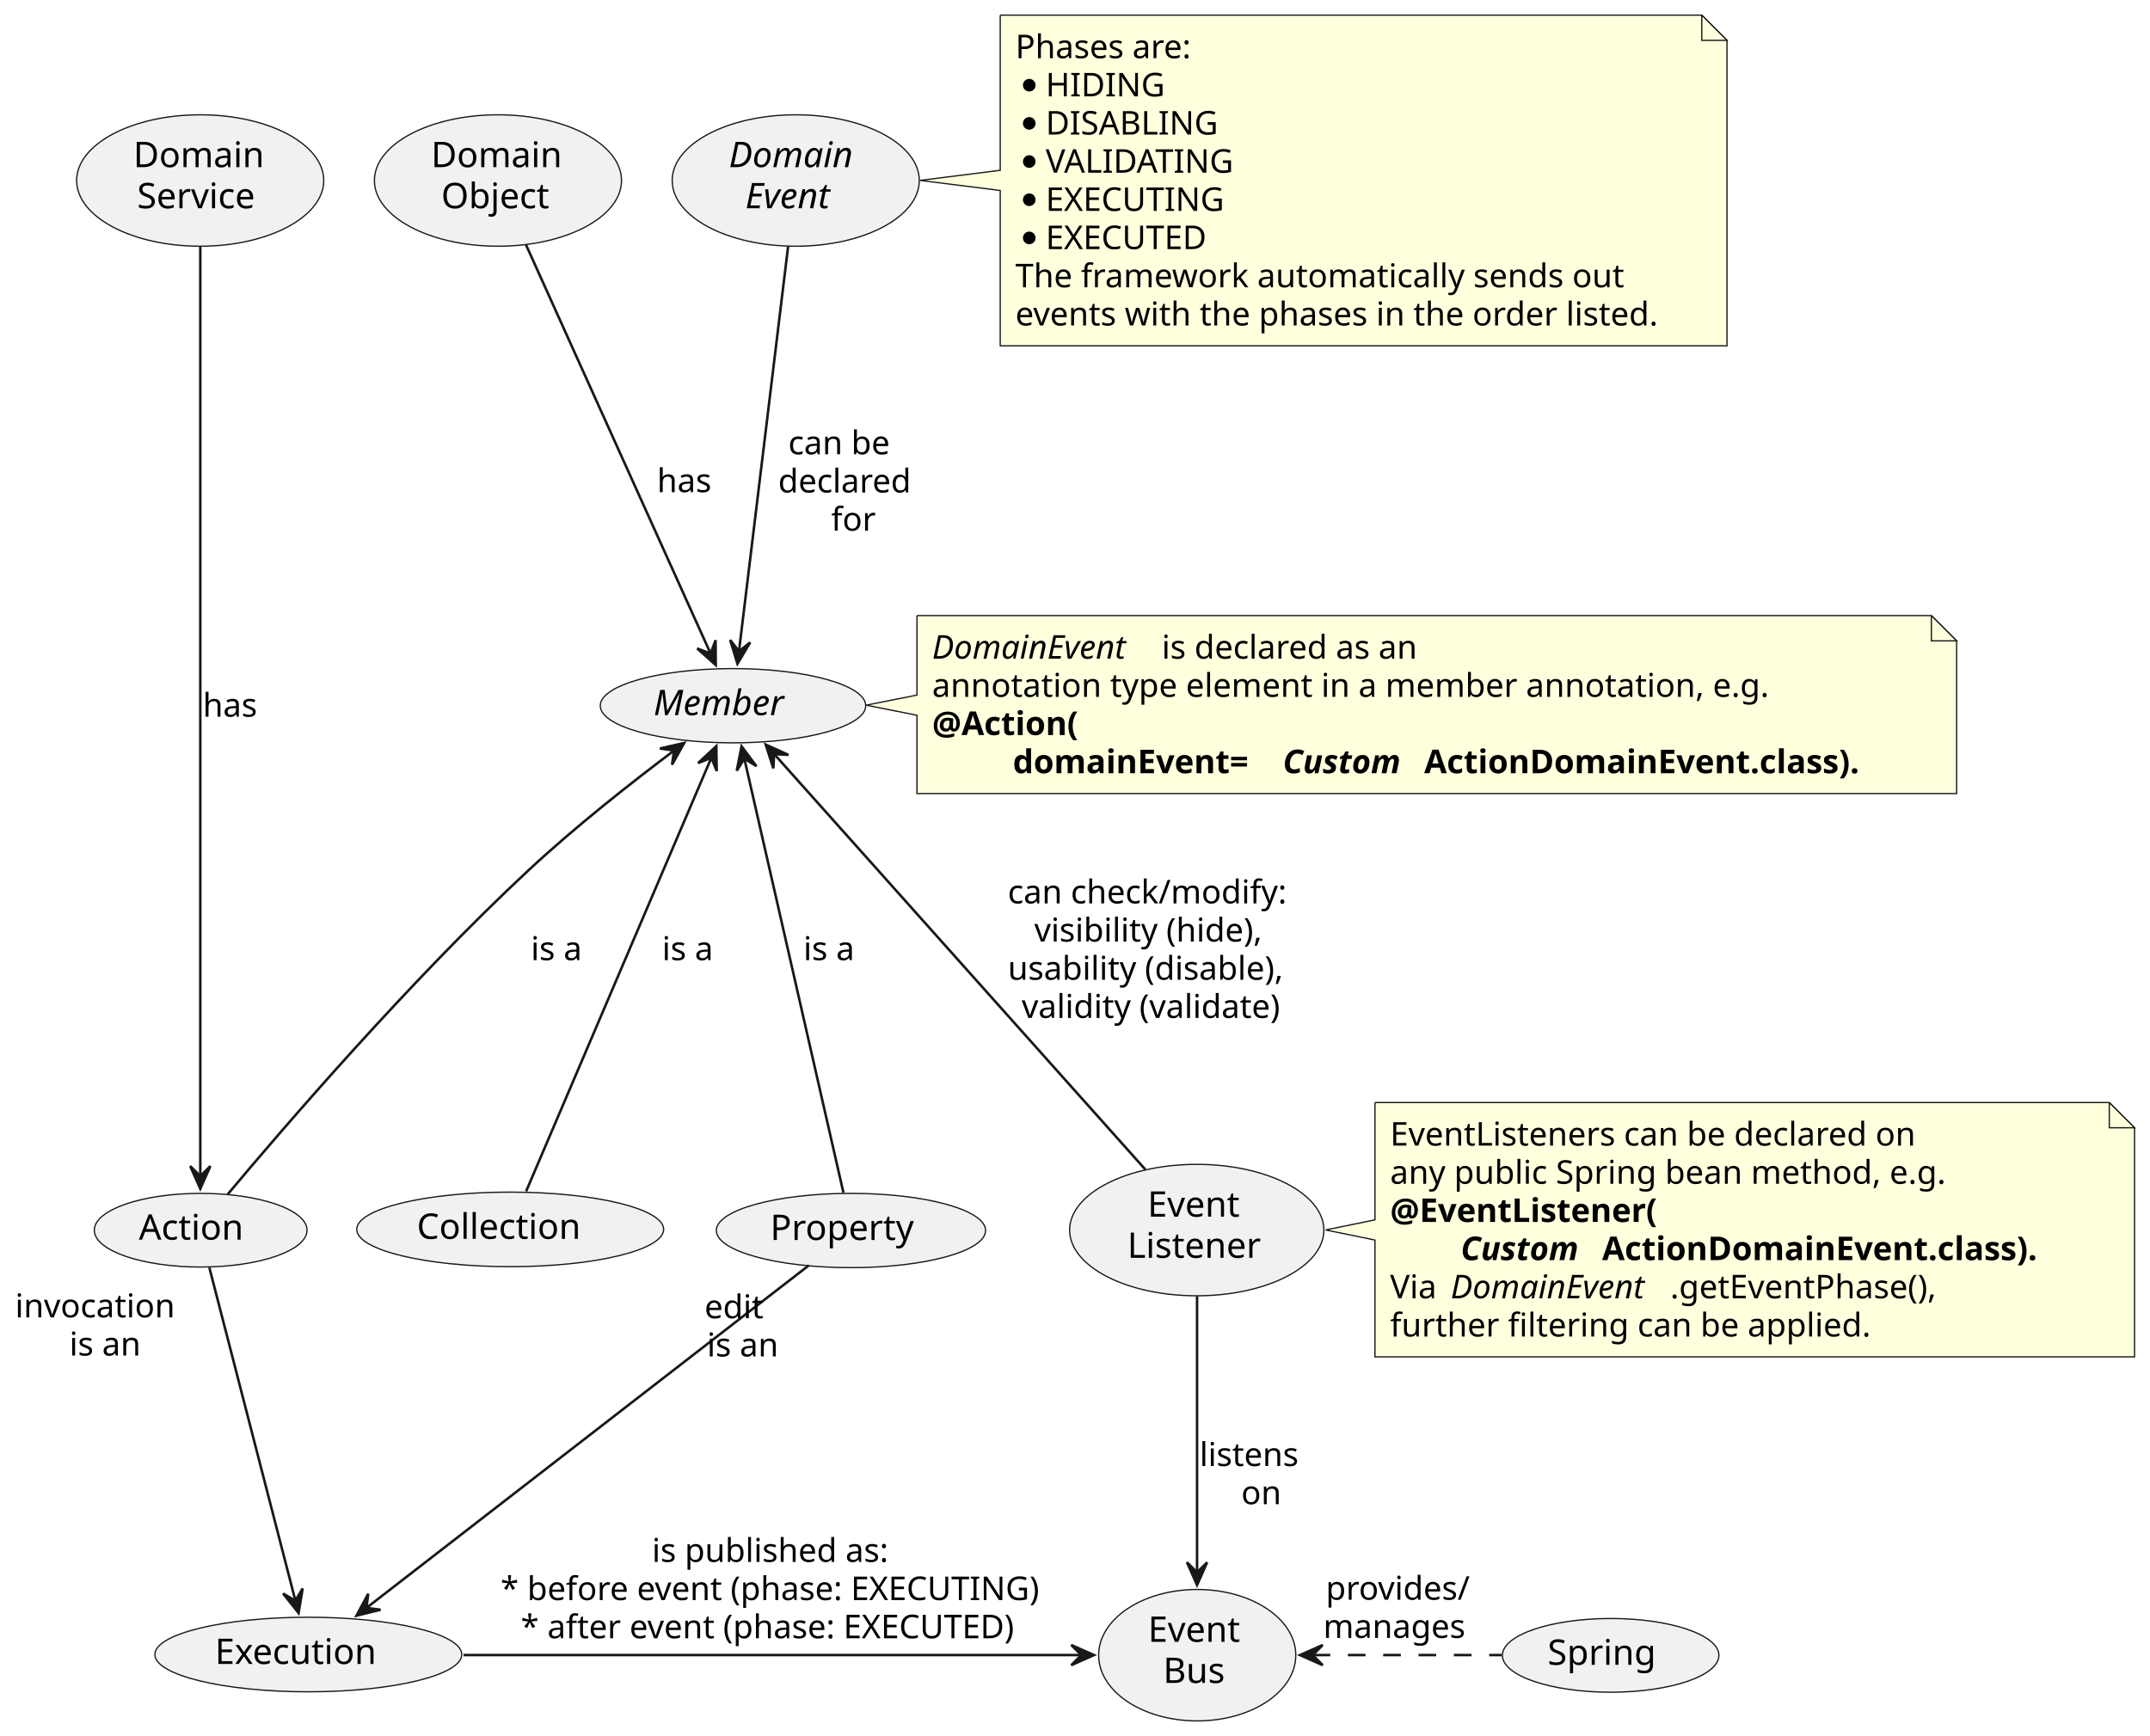
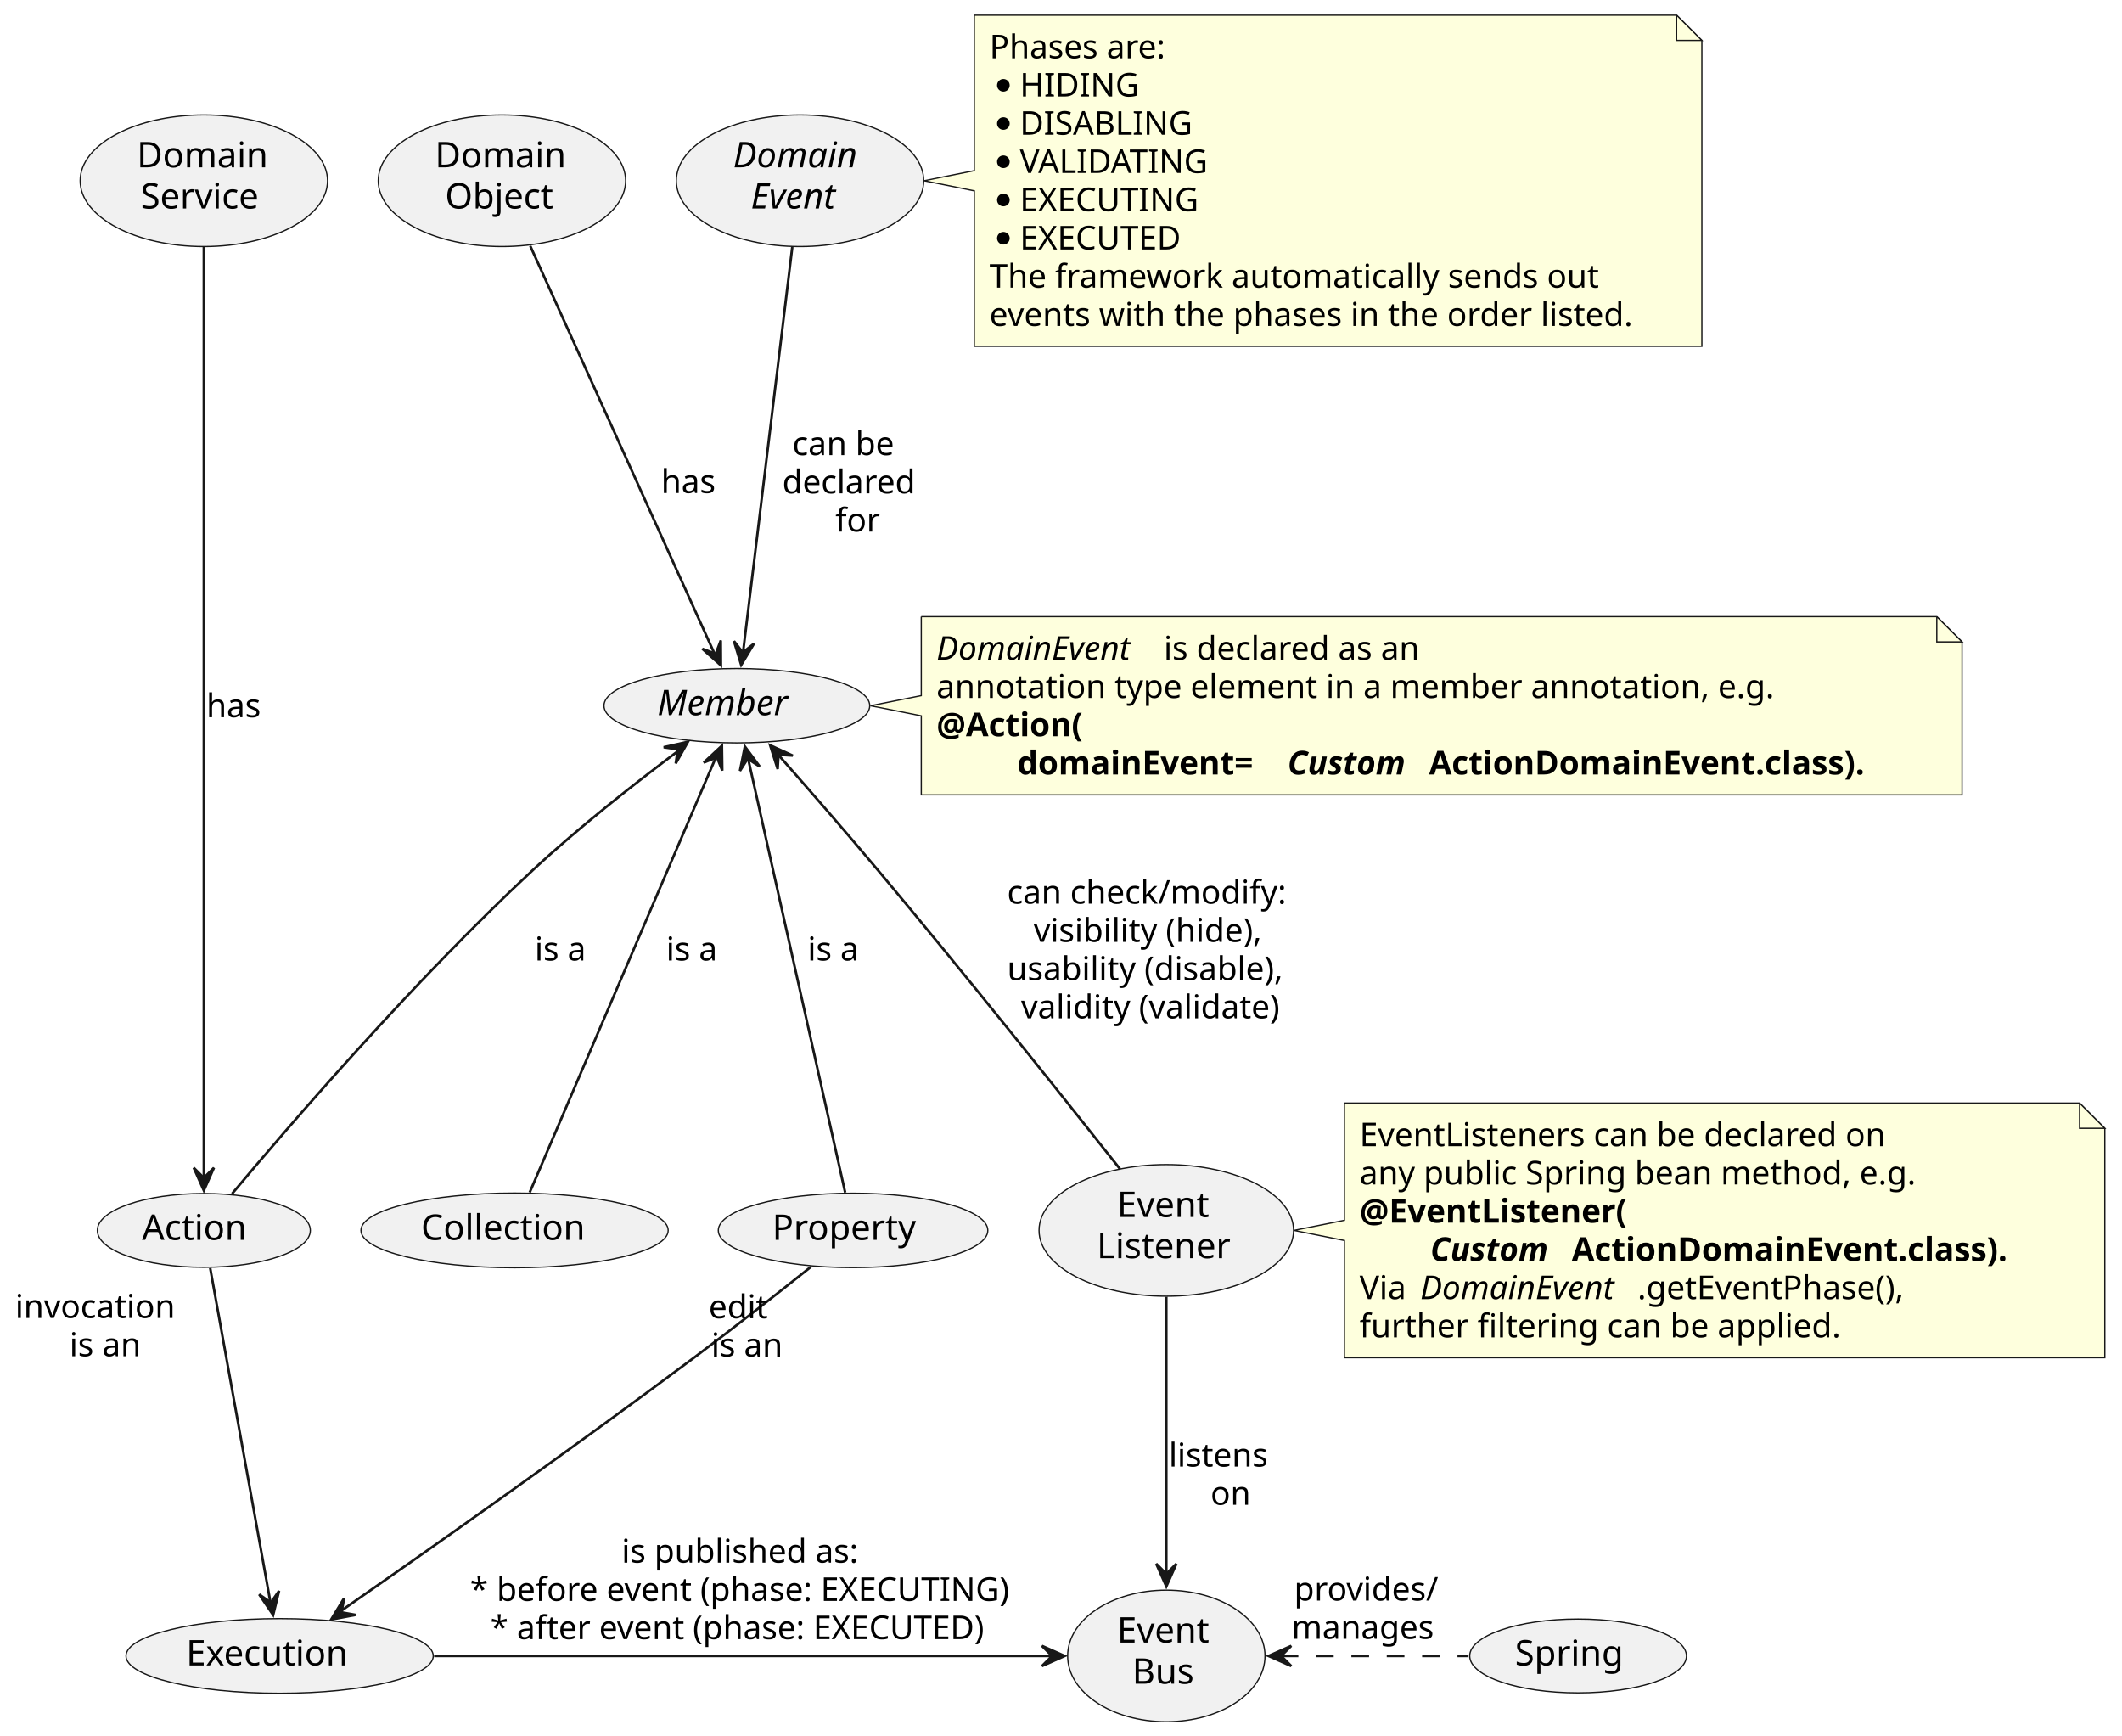
- <svg xmlns="http://www.w3.org/2000/svg" contentStyleType="text/css" height="688px" preserveAspectRatio="none" style="width:852px;height:688px;background:#FFFFFF;" version="1.1" viewBox="0 0 852 688" width="852px" zoomAndPan="magnify">
+ <svg xmlns="http://www.w3.org/2000/svg" contentStyleType="text/css" height="687px" preserveAspectRatio="none" style="width:840px;height:687px;background:#FFFFFF;" version="1.1" viewBox="0 0 840 687" width="840px" zoomAndPan="magnify">
  <defs />
  <g>
    <g id="elem_DS">
-       <ellipse cx="79.332" cy="71.547" fill="#F1F1F1" rx="48.962" ry="26.047" style="stroke:#181818;stroke-width:0.5;" />
-       <text fill="#000000" font-family="sans-serif" font-size="14" lengthAdjust="spacing" textLength="53" x="52.832" y="66.246">Domain</text>
-       <text fill="#000000" font-family="sans-serif" font-size="14" lengthAdjust="spacing" textLength="50" x="54.332" y="82.542">Service</text>
+       <ellipse cx="80.69" cy="71.537" fill="#F1F1F1" rx="48.962" ry="26.047" style="stroke:#181818;stroke-width:0.5;" />
+       <text fill="#000000" font-family="sans-serif" font-size="14" lengthAdjust="spacing" textLength="53" x="54.19" y="66.236">Domain</text>
+       <text fill="#000000" font-family="sans-serif" font-size="14" lengthAdjust="spacing" textLength="50" x="55.69" y="82.532">Service</text>
    </g>
    <g id="elem_DO">
-       <ellipse cx="197.332" cy="71.547" fill="#F1F1F1" rx="48.962" ry="26.047" style="stroke:#181818;stroke-width:0.5;" />
-       <text fill="#000000" font-family="sans-serif" font-size="14" lengthAdjust="spacing" textLength="53" x="170.832" y="66.246">Domain</text>
-       <text fill="#000000" font-family="sans-serif" font-size="14" lengthAdjust="spacing" textLength="45" x="174.832" y="82.542">Object</text>
+       <ellipse cx="198.69" cy="71.537" fill="#F1F1F1" rx="48.962" ry="26.047" style="stroke:#181818;stroke-width:0.5;" />
+       <text fill="#000000" font-family="sans-serif" font-size="14" lengthAdjust="spacing" textLength="53" x="172.19" y="66.236">Domain</text>
+       <text fill="#000000" font-family="sans-serif" font-size="14" lengthAdjust="spacing" textLength="45" x="176.19" y="82.532">Object</text>
    </g>
    <g id="elem_DE">
-       <ellipse cx="315.332" cy="71.547" fill="#F1F1F1" rx="48.962" ry="26.047" style="stroke:#181818;stroke-width:0.5;" />
-       <text fill="#000000" font-family="sans-serif" font-size="14" font-style="italic" lengthAdjust="spacing" textLength="53" x="288.832" y="66.246">Domain</text>
-       <text fill="#000000" font-family="sans-serif" font-size="14" font-style="italic" lengthAdjust="spacing" textLength="40" x="295.332" y="82.542">Event</text>
+       <ellipse cx="316.69" cy="71.537" fill="#F1F1F1" rx="48.962" ry="26.047" style="stroke:#181818;stroke-width:0.5;" />
+       <text fill="#000000" font-family="sans-serif" font-size="14" font-style="italic" lengthAdjust="spacing" textLength="53" x="290.19" y="66.236">Domain</text>
+       <text fill="#000000" font-family="sans-serif" font-size="14" font-style="italic" lengthAdjust="spacing" textLength="39" x="297.19" y="82.532">Event</text>
+     </g>
+     <g id="elem_MB">
+       <ellipse cx="291.689" cy="279.325" fill="#F1F1F1" rx="52.601" ry="14.715" style="stroke:#181818;stroke-width:0.5;" />
+       <text fill="#000000" font-family="sans-serif" font-size="14" font-style="italic" lengthAdjust="spacing" textLength="57" x="260.189" y="283.073">Member</text>
    </g>
    <g id="elem_P">
-       <ellipse cx="337.217" cy="487.721" fill="#F1F1F1" rx="53.347" ry="14.722" style="stroke:#181818;stroke-width:0.5;" />
-       <text fill="#000000" font-family="sans-serif" font-size="14" lengthAdjust="spacing" textLength="58" x="305.217" y="491.469">Property</text>
+       <ellipse cx="337.685" cy="487.002" fill="#F1F1F1" rx="53.347" ry="14.722" style="stroke:#181818;stroke-width:0.5;" />
+       <text fill="#000000" font-family="sans-serif" font-size="14" lengthAdjust="spacing" textLength="58" x="305.685" y="490.749">Property</text>
    </g>
    <g id="elem_A">
-       <ellipse cx="79.523" cy="487.601" fill="#F1F1F1" rx="42.153" ry="14.601" style="stroke:#181818;stroke-width:0.5;" />
-       <text fill="#000000" font-family="sans-serif" font-size="14" lengthAdjust="spacing" textLength="43" x="55.023" y="491.349">Action</text>
+       <ellipse cx="80.691" cy="487.001" fill="#F1F1F1" rx="42.153" ry="14.601" style="stroke:#181818;stroke-width:0.5;" />
+       <text fill="#000000" font-family="sans-serif" font-size="14" lengthAdjust="spacing" textLength="43" x="56.191" y="490.749">Action</text>
    </g>
    <g id="elem_C">
-       <ellipse cx="202.183" cy="487.277" fill="#F1F1F1" rx="60.813" ry="14.777" style="stroke:#181818;stroke-width:0.5;" />
-       <text fill="#000000" font-family="sans-serif" font-size="14" lengthAdjust="spacing" textLength="68" x="165.183" y="491.025">Collection</text>
-     </g>
-     <g id="elem_MB">
-       <ellipse cx="290.471" cy="279.715" fill="#F1F1F1" rx="52.601" ry="14.715" style="stroke:#181818;stroke-width:0.5;" />
-       <text fill="#000000" font-family="sans-serif" font-size="14" font-style="italic" lengthAdjust="spacing" textLength="57" x="258.971" y="283.463">Member</text>
+       <ellipse cx="203.691" cy="486.997" fill="#F1F1F1" rx="60.813" ry="14.777" style="stroke:#181818;stroke-width:0.5;" />
+       <text fill="#000000" font-family="sans-serif" font-size="14" lengthAdjust="spacing" textLength="68" x="166.691" y="490.745">Collection</text>
    </g>
    <g id="elem_EX">
-       <ellipse cx="122.183" cy="655.777" fill="#F1F1F1" rx="60.813" ry="14.777" style="stroke:#181818;stroke-width:0.5;" />
-       <text fill="#000000" font-family="sans-serif" font-size="14" lengthAdjust="spacing" textLength="68" x="85.183" y="659.525">Execution</text>
+       <ellipse cx="110.691" cy="655.437" fill="#F1F1F1" rx="60.813" ry="14.777" style="stroke:#181818;stroke-width:0.5;" />
+       <text fill="#000000" font-family="sans-serif" font-size="14" lengthAdjust="spacing" textLength="68" x="73.691" y="659.185">Execution</text>
    </g>
    <g id="elem_EB">
-       <ellipse cx="474.432" cy="656.047" fill="#F1F1F1" rx="39.062" ry="26.047" style="stroke:#181818;stroke-width:0.5;" />
-       <text fill="#000000" font-family="sans-serif" font-size="14" lengthAdjust="spacing" textLength="39" x="454.932" y="650.745">Event</text>
-       <text fill="#000000" font-family="sans-serif" font-size="14" lengthAdjust="spacing" textLength="27" x="460.932" y="667.042">Bus</text>
+       <ellipse cx="461.691" cy="655.437" fill="#F1F1F1" rx="39.062" ry="26.047" style="stroke:#181818;stroke-width:0.5;" />
+       <text fill="#000000" font-family="sans-serif" font-size="14" lengthAdjust="spacing" textLength="39" x="442.191" y="650.135">Event</text>
+       <text fill="#000000" font-family="sans-serif" font-size="14" lengthAdjust="spacing" textLength="27" x="448.191" y="666.432">Bus</text>
    </g>
    <g id="elem_SPRING">
-       <ellipse cx="638.269" cy="656.111" fill="#F1F1F1" rx="42.899" ry="14.611" style="stroke:#181818;stroke-width:0.5;" />
-       <text fill="#000000" font-family="sans-serif" font-size="14" lengthAdjust="spacing" textLength="44" x="613.269" y="659.859">Spring</text>
+       <ellipse cx="624.687" cy="655.441" fill="#F1F1F1" rx="42.899" ry="14.611" style="stroke:#181818;stroke-width:0.5;" />
+       <text fill="#000000" font-family="sans-serif" font-size="14" lengthAdjust="spacing" textLength="44" x="599.687" y="659.189">Spring</text>
    </g>
    <g id="elem_EL">
-       <ellipse cx="474.246" cy="487.547" fill="#F1F1F1" rx="50.376" ry="26.047" style="stroke:#181818;stroke-width:0.5;" />
-       <text fill="#000000" font-family="sans-serif" font-size="14" lengthAdjust="spacing" textLength="39" x="454.746" y="482.245">Event</text>
-       <text fill="#000000" font-family="sans-serif" font-size="14" lengthAdjust="spacing" textLength="55" x="446.746" y="498.542">Listener</text>
+       <ellipse cx="461.684" cy="486.997" fill="#F1F1F1" rx="50.376" ry="26.047" style="stroke:#181818;stroke-width:0.5;" />
+       <text fill="#000000" font-family="sans-serif" font-size="14" lengthAdjust="spacing" textLength="39" x="442.184" y="481.695">Event</text>
+       <text fill="#000000" font-family="sans-serif" font-size="14" lengthAdjust="spacing" textLength="55" x="434.184" y="497.992">Listener</text>
    </g>
-     <g id="elem_GMN34">
-       <path d="M396.37,6 L396.37,67.5 L364.59,71.5 L396.37,75.5 L396.37,137.062 A0,0 0 0 0 396.37,137.062 L684.37,137.062 A0,0 0 0 0 684.37,137.062 L684.37,16 L674.37,6 L396.37,6 A0,0 0 0 0 396.37,6 " fill="#FEFFDD" style="stroke:#181818;stroke-width:0.5;" />
-       <path d="M674.37,6 L674.37,16 L684.37,16 L674.37,6 " fill="#FEFFDD" style="stroke:#181818;stroke-width:0.5;" />
-       <text fill="#000000" font-family="sans-serif" font-size="13" lengthAdjust="spacing" textLength="75" x="402.37" y="23.067">Phases are:</text>
-       <ellipse cx="407.87" cy="33.766" fill="#000000" rx="2.5" ry="2.5" style="stroke:#000000;stroke-width:0.0;" />
-       <text fill="#000000" font-family="sans-serif" font-size="13" lengthAdjust="spacing" textLength="46" x="414.37" y="38.2">HIDING</text>
-       <ellipse cx="407.87" cy="48.898" fill="#000000" rx="2.5" ry="2.5" style="stroke:#000000;stroke-width:0.0;" />
-       <text fill="#000000" font-family="sans-serif" font-size="13" lengthAdjust="spacing" textLength="70" x="414.37" y="53.333">DISABLING</text>
-       <ellipse cx="407.87" cy="64.031" fill="#000000" rx="2.5" ry="2.5" style="stroke:#000000;stroke-width:0.0;" />
-       <text fill="#000000" font-family="sans-serif" font-size="13" lengthAdjust="spacing" textLength="77" x="414.37" y="68.465">VALIDATING</text>
-       <ellipse cx="407.87" cy="79.164" fill="#000000" rx="2.5" ry="2.5" style="stroke:#000000;stroke-width:0.0;" />
-       <text fill="#000000" font-family="sans-serif" font-size="13" lengthAdjust="spacing" textLength="73" x="414.37" y="83.598">EXECUTING</text>
-       <ellipse cx="407.87" cy="94.297" fill="#000000" rx="2.5" ry="2.5" style="stroke:#000000;stroke-width:0.0;" />
-       <text fill="#000000" font-family="sans-serif" font-size="13" lengthAdjust="spacing" textLength="68" x="414.37" y="98.731">EXECUTED</text>
-       <text fill="#000000" font-family="sans-serif" font-size="13" lengthAdjust="spacing" textLength="251" x="402.37" y="113.864">The framework automatically sends out</text>
-       <text fill="#000000" font-family="sans-serif" font-size="13" lengthAdjust="spacing" textLength="267" x="402.37" y="128.997">events with the phases in the order listed.</text>
+     <g id="elem_GMN30">
+       <path d="M385.688,6 L385.688,67.54 L365.778,71.54 L385.688,75.54 L385.688,137.062 A0,0 0 0 0 385.688,137.062 L673.688,137.062 A0,0 0 0 0 673.688,137.062 L673.688,16 L663.688,6 L385.688,6 A0,0 0 0 0 385.688,6 " fill="#FEFFDD" style="stroke:#181818;stroke-width:0.5;" />
+       <path d="M663.688,6 L663.688,16 L673.688,16 L663.688,6 " fill="#FEFFDD" style="stroke:#181818;stroke-width:0.5;" />
+       <text fill="#000000" font-family="sans-serif" font-size="13" lengthAdjust="spacing" textLength="75" x="391.688" y="23.067">Phases are:</text>
+       <ellipse cx="397.188" cy="33.766" fill="#000000" rx="2.5" ry="2.5" style="stroke:#000000;stroke-width:0.0;" />
+       <text fill="#000000" font-family="sans-serif" font-size="13" lengthAdjust="spacing" textLength="46" x="403.688" y="38.2">HIDING</text>
+       <ellipse cx="397.188" cy="48.898" fill="#000000" rx="2.5" ry="2.5" style="stroke:#000000;stroke-width:0.0;" />
+       <text fill="#000000" font-family="sans-serif" font-size="13" lengthAdjust="spacing" textLength="70" x="403.688" y="53.333">DISABLING</text>
+       <ellipse cx="397.188" cy="64.031" fill="#000000" rx="2.5" ry="2.5" style="stroke:#000000;stroke-width:0.0;" />
+       <text fill="#000000" font-family="sans-serif" font-size="13" lengthAdjust="spacing" textLength="77" x="403.688" y="68.465">VALIDATING</text>
+       <ellipse cx="397.188" cy="79.164" fill="#000000" rx="2.5" ry="2.5" style="stroke:#000000;stroke-width:0.0;" />
+       <text fill="#000000" font-family="sans-serif" font-size="13" lengthAdjust="spacing" textLength="73" x="403.688" y="83.598">EXECUTING</text>
+       <ellipse cx="397.188" cy="94.297" fill="#000000" rx="2.5" ry="2.5" style="stroke:#000000;stroke-width:0.0;" />
+       <text fill="#000000" font-family="sans-serif" font-size="13" lengthAdjust="spacing" textLength="68" x="403.688" y="98.731">EXECUTED</text>
+       <text fill="#000000" font-family="sans-serif" font-size="13" lengthAdjust="spacing" textLength="251" x="391.688" y="113.864">The framework automatically sends out</text>
+       <text fill="#000000" font-family="sans-serif" font-size="13" lengthAdjust="spacing" textLength="267" x="391.688" y="128.997">events with the phases in the order listed.</text>
    </g>
-     <g id="elem_GMN37">
-       <path d="M363.37,244 L363.37,275.5 L343.23,279.5 L363.37,283.5 L363.37,314.531 A0,0 0 0 0 363.37,314.531 L775.37,314.531 A0,0 0 0 0 775.37,314.531 L775.37,254 L765.37,244 L363.37,244 A0,0 0 0 0 363.37,244 " fill="#FEFFDD" style="stroke:#181818;stroke-width:0.5;" />
-       <path d="M765.37,244 L765.37,254 L775.37,254 L765.37,244 " fill="#FEFFDD" style="stroke:#181818;stroke-width:0.5;" />
-       <text fill="#000000" font-family="sans-serif" font-size="13" font-style="italic" lengthAdjust="spacing" textLength="87" x="369.37" y="261.067">DomainEvent</text>
-       <text fill="#000000" font-family="sans-serif" font-size="13" lengthAdjust="spacing" textLength="108" x="460.37" y="261.067">is declared as an</text>
-       <text fill="#000000" font-family="sans-serif" font-size="13" lengthAdjust="spacing" textLength="349" x="369.37" y="276.2">annotation type element in a member annotation, e.g.</text>
-       <text fill="#000000" font-family="sans-serif" font-size="13" font-weight="bold" lengthAdjust="spacing" textLength="65" x="369.37" y="291.332">@Action(</text>
-       <text fill="#000000" font-family="sans-serif" font-size="13" lengthAdjust="spacing" textLength="32" x="369.37" y="306.465">        </text>
-       <text fill="#000000" font-family="sans-serif" font-size="13" font-weight="bold" lengthAdjust="spacing" textLength="107" x="401.37" y="306.465">domainEvent=</text>
-       <text fill="#000000" font-family="sans-serif" font-size="13" font-style="italic" font-weight="bold" lengthAdjust="spacing" textLength="56" x="508.37" y="306.465">Custom</text>
-       <text fill="#000000" font-family="sans-serif" font-size="13" font-weight="bold" lengthAdjust="spacing" textLength="196" x="564.37" y="306.465">ActionDomainEvent.class).</text>
+     <g id="elem_GMN33">
+       <path d="M364.688,244.07 L364.688,275.33 L344.548,279.33 L364.688,283.33 L364.688,314.601 A0,0 0 0 0 364.688,314.601 L776.688,314.601 A0,0 0 0 0 776.688,314.601 L776.688,254.07 L766.688,244.07 L364.688,244.07 A0,0 0 0 0 364.688,244.07 " fill="#FEFFDD" style="stroke:#181818;stroke-width:0.5;" />
+       <path d="M766.688,244.07 L766.688,254.07 L776.688,254.07 L766.688,244.07 " fill="#FEFFDD" style="stroke:#181818;stroke-width:0.5;" />
+       <text fill="#000000" font-family="sans-serif" font-size="13" font-style="italic" lengthAdjust="spacing" textLength="86" x="370.688" y="261.137">DomainEvent</text>
+       <text fill="#000000" font-family="sans-serif" font-size="13" lengthAdjust="spacing" textLength="108" x="460.688" y="261.137">is declared as an</text>
+       <text fill="#000000" font-family="sans-serif" font-size="13" lengthAdjust="spacing" textLength="349" x="370.688" y="276.27">annotation type element in a member annotation, e.g.</text>
+       <text fill="#000000" font-family="sans-serif" font-size="13" font-weight="bold" lengthAdjust="spacing" textLength="65" x="370.688" y="291.402">@Action(</text>
+       <text fill="#000000" font-family="sans-serif" font-size="13" lengthAdjust="spacing" textLength="32" x="370.688" y="306.535">        </text>
+       <text fill="#000000" font-family="sans-serif" font-size="13" font-weight="bold" lengthAdjust="spacing" textLength="107" x="402.688" y="306.535">domainEvent=</text>
+       <text fill="#000000" font-family="sans-serif" font-size="13" font-style="italic" font-weight="bold" lengthAdjust="spacing" textLength="56" x="509.688" y="306.535">Custom</text>
+       <text fill="#000000" font-family="sans-serif" font-size="13" font-weight="bold" lengthAdjust="spacing" textLength="196" x="565.688" y="306.535">ActionDomainEvent.class).</text>
    </g>
-     <g id="elem_GMN40">
-       <path d="M544.87,437 L544.87,483.5 L525.3,487.5 L544.87,491.5 L544.87,537.797 A0,0 0 0 0 544.87,537.797 L845.87,537.797 A0,0 0 0 0 845.87,537.797 L845.87,447 L835.87,437 L544.87,437 A0,0 0 0 0 544.87,437 " fill="#FEFFDD" style="stroke:#181818;stroke-width:0.5;" />
-       <path d="M835.87,437 L835.87,447 L845.87,447 L835.87,437 " fill="#FEFFDD" style="stroke:#181818;stroke-width:0.5;" />
-       <text fill="#000000" font-family="sans-serif" font-size="13" lengthAdjust="spacing" textLength="220" x="550.87" y="454.067">EventListeners can be declared on</text>
-       <text fill="#000000" font-family="sans-serif" font-size="13" lengthAdjust="spacing" textLength="231" x="550.87" y="469.2">any public Spring bean method, e.g.</text>
-       <text fill="#000000" font-family="sans-serif" font-size="13" font-weight="bold" lengthAdjust="spacing" textLength="119" x="550.87" y="484.332">@EventListener(</text>
-       <text fill="#000000" font-family="sans-serif" font-size="13" lengthAdjust="spacing" textLength="28" x="550.87" y="499.465">       </text>
-       <text fill="#000000" font-family="sans-serif" font-size="13" font-style="italic" font-weight="bold" lengthAdjust="spacing" textLength="56" x="578.87" y="499.465">Custom</text>
-       <text fill="#000000" font-family="sans-serif" font-size="13" font-weight="bold" lengthAdjust="spacing" textLength="196" x="634.87" y="499.465">ActionDomainEvent.class).</text>
-       <text fill="#000000" font-family="sans-serif" font-size="13" lengthAdjust="spacing" textLength="20" x="550.87" y="514.598">Via</text>
-       <text fill="#000000" font-family="sans-serif" font-size="13" font-style="italic" lengthAdjust="spacing" textLength="87" x="574.87" y="514.598">DomainEvent</text>
-       <text fill="#000000" font-family="sans-serif" font-size="13" lengthAdjust="spacing" textLength="114" x="661.87" y="514.598">.getEventPhase(),</text>
-       <text fill="#000000" font-family="sans-serif" font-size="13" lengthAdjust="spacing" textLength="195" x="550.87" y="529.731">further filtering can be applied.</text>
+     <g id="elem_GMN36">
+       <path d="M532.188,436.6 L532.188,483 L512.198,487 L532.188,491 L532.188,537.397 A0,0 0 0 0 532.188,537.397 L833.188,537.397 A0,0 0 0 0 833.188,537.397 L833.188,446.6 L823.188,436.6 L532.188,436.6 A0,0 0 0 0 532.188,436.6 " fill="#FEFFDD" style="stroke:#181818;stroke-width:0.5;" />
+       <path d="M823.188,436.6 L823.188,446.6 L833.188,446.6 L823.188,436.6 " fill="#FEFFDD" style="stroke:#181818;stroke-width:0.5;" />
+       <text fill="#000000" font-family="sans-serif" font-size="13" lengthAdjust="spacing" textLength="220" x="538.188" y="453.667">EventListeners can be declared on</text>
+       <text fill="#000000" font-family="sans-serif" font-size="13" lengthAdjust="spacing" textLength="231" x="538.188" y="468.8">any public Spring bean method, e.g.</text>
+       <text fill="#000000" font-family="sans-serif" font-size="13" font-weight="bold" lengthAdjust="spacing" textLength="119" x="538.188" y="483.933">@EventListener(</text>
+       <text fill="#000000" font-family="sans-serif" font-size="13" lengthAdjust="spacing" textLength="28" x="538.188" y="499.065">       </text>
+       <text fill="#000000" font-family="sans-serif" font-size="13" font-style="italic" font-weight="bold" lengthAdjust="spacing" textLength="56" x="566.188" y="499.065">Custom</text>
+       <text fill="#000000" font-family="sans-serif" font-size="13" font-weight="bold" lengthAdjust="spacing" textLength="196" x="622.188" y="499.065">ActionDomainEvent.class).</text>
+       <text fill="#000000" font-family="sans-serif" font-size="13" lengthAdjust="spacing" textLength="20" x="538.188" y="514.198">Via</text>
+       <text fill="#000000" font-family="sans-serif" font-size="13" font-style="italic" lengthAdjust="spacing" textLength="86" x="562.188" y="514.198">DomainEvent</text>
+       <text fill="#000000" font-family="sans-serif" font-size="13" lengthAdjust="spacing" textLength="114" x="648.188" y="514.198">.getEventPhase(),</text>
+       <text fill="#000000" font-family="sans-serif" font-size="13" lengthAdjust="spacing" textLength="195" x="538.188" y="529.331">further filtering can be applied.</text>
    </g>
    <g id="link_MB_P">
-       <path d="M294.94,300.55 C304.45,342.2 326.11,437.17 334.23,472.72 " fill="none" id="MB-backto-P" style="stroke:#181818;stroke-width:1.0;" />
-       <polygon fill="#181818" points="293.86,295.81,291.967,305.475,294.975,300.684,299.766,303.692,293.86,295.81" style="stroke:#181818;stroke-width:1.0;" />
-       <text fill="#000000" font-family="sans-serif" font-size="13" lengthAdjust="spacing" textLength="22" x="318.37" y="380.567">is a</text>
+       <path d="M296.128,300.18 C305.398,341.59 326.578,436.33 334.568,472.03 " fill="none" id="MB-backto-P" style="stroke:#181818;stroke-width:1.0;" />
+       <polygon fill="#181818" points="294.858,295.47,292.912,305.125,295.946,300.35,300.72,303.384,294.858,295.47" style="stroke:#181818;stroke-width:1.0;" />
+       <text fill="#000000" font-family="sans-serif" font-size="13" lengthAdjust="spacing" textLength="22" x="319.688" y="380.167">is a</text>
    </g>
    <g id="link_MB_A">
-       <path d="M267.38,297.29 C250.72,309.81 227.96,327.67 209.37,345 C162.02,389.12 111.78,447.63 90.22,473.38 " fill="none" id="MB-backto-A" style="stroke:#181818;stroke-width:1.0;" />
-       <polygon fill="#181818" points="271.13,294.49,261.526,296.674,267.125,297.483,266.315,303.082,271.13,294.49" style="stroke:#181818;stroke-width:1.0;" />
-       <text fill="#000000" font-family="sans-serif" font-size="13" lengthAdjust="spacing" textLength="22" x="210.37" y="380.567">is a</text>
+       <path d="M268.798,296.97 C252.138,309.45 229.318,327.28 210.688,344.6 C163.558,388.42 113.608,446.54 91.868,472.48 " fill="none" id="MB-backto-A" style="stroke:#181818;stroke-width:1.0;" />
+       <polygon fill="#181818" points="272.328,293.6,262.719,295.762,268.316,296.584,267.494,302.181,272.328,293.6" style="stroke:#181818;stroke-width:1.0;" />
+       <text fill="#000000" font-family="sans-serif" font-size="13" lengthAdjust="spacing" textLength="22" x="211.688" y="380.167">is a</text>
    </g>
    <g id="link_MB_C">
-       <path d="M281.93,300.26 C264.29,341.55 223.89,436.13 208.49,472.18 " fill="none" id="MB-backto-C" style="stroke:#181818;stroke-width:1.0;" />
-       <polygon fill="#181818" points="283.86,295.73,276.656,302.446,281.902,300.331,284.017,305.578,283.86,295.73" style="stroke:#181818;stroke-width:1.0;" />
-       <text fill="#000000" font-family="sans-serif" font-size="13" lengthAdjust="spacing" textLength="22" x="262.37" y="380.567">is a</text>
+       <path d="M283.568,299.32 C266.058,340.24 225.098,435.97 209.688,471.97 " fill="none" id="MB-backto-C" style="stroke:#181818;stroke-width:1.0;" />
+       <polygon fill="#181818" points="285.778,295.15,278.556,301.847,283.809,299.746,285.909,304.998,285.778,295.15" style="stroke:#181818;stroke-width:1.0;" />
+       <text fill="#000000" font-family="sans-serif" font-size="13" lengthAdjust="spacing" textLength="22" x="263.688" y="380.167">is a</text>
    </g>
    <g id="link_DO_MB">
-       <path d="M208.4,96.94 C227.13,138.42 264.75,221.74 281.72,259.33 " fill="none" id="DO-to-MB" style="stroke:#181818;stroke-width:1.0;" />
-       <polygon fill="#181818" points="283.63,263.58,283.573,253.731,281.573,259.023,276.281,257.023,283.63,263.58" style="stroke:#181818;stroke-width:1.0;" />
-       <text fill="#000000" font-family="sans-serif" font-size="13" lengthAdjust="spacing" textLength="23" x="260.37" y="195.067">has</text>
+       <path d="M209.908,97.36 C228.698,138.93 266.128,221.75 283.038,259.18 " fill="none" id="DO-to-MB" style="stroke:#181818;stroke-width:1.0;" />
+       <polygon fill="#181818" points="285.378,263.36,285.321,253.511,283.321,258.803,278.03,256.803,285.378,263.36" style="stroke:#181818;stroke-width:1.0;" />
+       <text fill="#000000" font-family="sans-serif" font-size="13" lengthAdjust="spacing" textLength="23" x="261.688" y="195.137">has</text>
    </g>
    <g id="link_DS_A">
-       <path d="M79.37,97.77 C79.37,173.63 79.37,398.28 79.37,466.58 " fill="none" id="DS-to-A" style="stroke:#181818;stroke-width:1.0;" />
-       <polygon fill="#181818" points="79.37,471.18,83.37,462.18,79.37,466.18,75.37,462.18,79.37,471.18" style="stroke:#181818;stroke-width:1.0;" />
-       <text fill="#000000" font-family="sans-serif" font-size="13" lengthAdjust="spacing" textLength="23" x="80.37" y="284.067">has</text>
+       <path d="M80.688,97.78 C80.688,173.68 80.688,398.8 80.688,466.51 " fill="none" id="DS-to-A" style="stroke:#181818;stroke-width:1.0;" />
+       <polygon fill="#181818" points="80.688,471.21,84.688,462.21,80.688,466.21,76.688,462.21,80.688,471.21" style="stroke:#181818;stroke-width:1.0;" />
+       <text fill="#000000" font-family="sans-serif" font-size="13" lengthAdjust="spacing" textLength="23" x="81.688" y="283.897">has</text>
    </g>
    <g id="link_DE_MB">
-       <path d="M312.3,97.76 C307.28,139.2 297.38,220.77 292.8,258.49 " fill="none" id="DE-to-MB" style="stroke:#181818;stroke-width:1.0;" />
-       <polygon fill="#181818" points="292.24,263.08,297.292,254.626,292.841,258.116,289.35,253.665,292.24,263.08" style="stroke:#181818;stroke-width:1.0;" />
-       <text fill="#000000" font-family="sans-serif" font-size="13" lengthAdjust="spacing" textLength="43" x="312.37" y="180.067">can be</text>
-       <text fill="#000000" font-family="sans-serif" font-size="13" lengthAdjust="spacing" textLength="55" x="308.37" y="195.2">declared</text>
-       <text fill="#000000" font-family="sans-serif" font-size="13" lengthAdjust="spacing" textLength="17" x="329.37" y="210.333">for</text>
+       <path d="M313.628,97.77 C308.588,139.24 298.668,220.93 294.098,258.53 " fill="none" id="DE-to-MB" style="stroke:#181818;stroke-width:1.0;" />
+       <polygon fill="#181818" points="293.408,263.18,298.485,254.74,294.023,258.218,290.545,253.756,293.408,263.18" style="stroke:#181818;stroke-width:1.0;" />
+       <text fill="#000000" font-family="sans-serif" font-size="13" lengthAdjust="spacing" textLength="43" x="313.688" y="180.137">can be</text>
+       <text fill="#000000" font-family="sans-serif" font-size="13" lengthAdjust="spacing" textLength="55" x="309.688" y="195.27">declared</text>
+       <text fill="#000000" font-family="sans-serif" font-size="13" lengthAdjust="spacing" textLength="17" x="330.688" y="210.403">for</text>
    </g>
    <g id="link_P_EX">
-       <path d="M320.5,501.56 C282.16,531.25 188.47,603.81 145.09,637.4 " fill="none" id="P-to-EX" style="stroke:#181818;stroke-width:1.0;" />
-       <polygon fill="#181818" points="141.26,640.37,150.823,638.016,145.211,637.306,145.921,631.694,141.26,640.37" style="stroke:#181818;stroke-width:1.0;" />
-       <text fill="#000000" font-family="sans-serif" font-size="13" lengthAdjust="spacing" textLength="24" x="279.174" y="522.499">edit</text>
-       <text fill="#000000" font-family="sans-serif" font-size="13" lengthAdjust="spacing" textLength="30" x="280.174" y="537.632">is an</text>
+       <path d="M321.008,501.41 C308.398,511.47 290.608,525.49 274.688,537.4 C225.578,574.15 166.788,615.48 134.628,637.86 " fill="none" id="P-to-EX" style="stroke:#181818;stroke-width:1.0;" />
+       <polygon fill="#181818" points="131.088,641.03,140.762,639.182,135.195,638.178,136.199,632.611,131.088,641.03" style="stroke:#181818;stroke-width:1.0;" />
+       <text fill="#000000" font-family="sans-serif" font-size="13" lengthAdjust="spacing" textLength="24" x="280.536" y="521.785">edit</text>
+       <text fill="#000000" font-family="sans-serif" font-size="13" lengthAdjust="spacing" textLength="30" x="281.536" y="536.918">is an</text>
    </g>
    <g id="link_A_EX">
-       <path d="M82.96,502.41 C90.56,531.84 108.3,600.52 117.15,634.79 " fill="none" id="A-to-EX" style="stroke:#181818;stroke-width:1.0;" />
-       <polygon fill="#181818" points="118.32,639.31,119.93,629.594,117.064,634.47,112.187,631.604,118.32,639.31" style="stroke:#181818;stroke-width:1.0;" />
-       <text fill="#000000" font-family="sans-serif" font-size="13" lengthAdjust="spacing" textLength="65" x="6" y="522.149">invocation</text>
-       <text fill="#000000" font-family="sans-serif" font-size="13" lengthAdjust="spacing" textLength="30" x="27.5" y="537.282">is an</text>
+       <path d="M83.198,501.9 C88.518,531.45 100.978,600.55 107.128,634.67 " fill="none" id="A-to-EX" style="stroke:#181818;stroke-width:1.0;" />
+       <polygon fill="#181818" points="108.128,639.22,110.473,629.654,107.244,634.299,102.599,631.069,108.128,639.22" style="stroke:#181818;stroke-width:1.0;" />
+       <text fill="#000000" font-family="sans-serif" font-size="13" lengthAdjust="spacing" textLength="65" x="6" y="521.663">invocation</text>
+       <text fill="#000000" font-family="sans-serif" font-size="13" lengthAdjust="spacing" textLength="30" x="27.5" y="536.795">is an</text>
    </g>
    <g id="link_EB_SPRING">
-       <path d="M520.13,656 C543.58,656 571.99,656 595.09,656 " fill="none" id="EB-backto-SPRING" style="stroke:#181818;stroke-width:1.0;stroke-dasharray:7.0,7.0;" />
-       <polygon fill="#181818" points="515.17,656,524.17,660,520.17,656,524.17,652,515.17,656" style="stroke:#181818;stroke-width:1.0;" />
-       <text fill="#000000" font-family="sans-serif" font-size="13" lengthAdjust="spacing" textLength="58" x="525.37" y="634.067">provides/</text>
-       <text fill="#000000" font-family="sans-serif" font-size="13" lengthAdjust="spacing" textLength="60" x="524.37" y="649.2">manages</text>
+       <path d="M506.948,655.44 C530.178,655.44 558.338,655.44 581.298,655.44 " fill="none" id="EB-backto-SPRING" style="stroke:#181818;stroke-width:1.0;stroke-dasharray:7.0,7.0;" />
+       <polygon fill="#181818" points="502.148,655.44,511.148,659.44,507.148,655.44,511.148,651.44,502.148,655.44" style="stroke:#181818;stroke-width:1.0;" />
+       <text fill="#000000" font-family="sans-serif" font-size="13" lengthAdjust="spacing" textLength="58" x="512.278" y="633.507">provides/</text>
+       <text fill="#000000" font-family="sans-serif" font-size="13" lengthAdjust="spacing" textLength="60" x="511.278" y="648.64">manages</text>
    </g>
    <g id="link_EX_EB">
-       <path d="M183.68,656 C253.57,656 366.2,656 428.76,656 " fill="none" id="EX-to-EB" style="stroke:#181818;stroke-width:1.0;" />
-       <polygon fill="#181818" points="433.51,656,424.51,652,428.51,656,424.51,660,433.51,656" style="stroke:#181818;stroke-width:1.0;" />
-       <text fill="#000000" font-family="sans-serif" font-size="13" lengthAdjust="spacing" textLength="98" x="258.37" y="619.067">is published as:</text>
-       <text fill="#000000" font-family="sans-serif" font-size="13" lengthAdjust="spacing" textLength="226" x="198.37" y="634.2">* before event (phase: EXECUTING)</text>
-       <text fill="#000000" font-family="sans-serif" font-size="13" lengthAdjust="spacing" textLength="210" x="206.37" y="649.332">* after event (phase: EXECUTED)</text>
+       <path d="M171.828,655.44 C241.658,655.44 354.278,655.44 416.588,655.44 " fill="none" id="EX-to-EB" style="stroke:#181818;stroke-width:1.0;" />
+       <polygon fill="#181818" points="421.458,655.44,412.458,651.44,416.458,655.44,412.458,659.44,421.458,655.44" style="stroke:#181818;stroke-width:1.0;" />
+       <text fill="#000000" font-family="sans-serif" font-size="13" lengthAdjust="spacing" textLength="98" x="246.068" y="618.507">is published as:</text>
+       <text fill="#000000" font-family="sans-serif" font-size="13" lengthAdjust="spacing" textLength="226" x="186.068" y="633.64">* before event (phase: EXECUTING)</text>
+       <text fill="#000000" font-family="sans-serif" font-size="13" lengthAdjust="spacing" textLength="210" x="194.068" y="648.773">* after event (phase: EXECUTED)</text>
    </g>
    <g id="link_EL_EB">
-       <path d="M474.37,513.79 C474.37,543.21 474.37,591.81 474.37,623.62 " fill="none" id="EL-to-EB" style="stroke:#181818;stroke-width:1.0;" />
-       <polygon fill="#181818" points="474.37,628.23,478.37,619.23,474.37,623.23,470.37,619.23,474.37,628.23" style="stroke:#181818;stroke-width:1.0;" />
-       <text fill="#000000" font-family="sans-serif" font-size="13" lengthAdjust="spacing" textLength="41" x="475.37" y="581.067">listens</text>
-       <text fill="#000000" font-family="sans-serif" font-size="13" lengthAdjust="spacing" textLength="16" x="491.87" y="596.2">on</text>
+       <path d="M461.688,513.28 C461.688,542.73 461.688,591.4 461.688,623.19 " fill="none" id="EL-to-EB" style="stroke:#181818;stroke-width:1.0;" />
+       <polygon fill="#181818" points="461.688,627.93,465.688,618.93,461.688,622.93,457.688,618.93,461.688,627.93" style="stroke:#181818;stroke-width:1.0;" />
+       <text fill="#000000" font-family="sans-serif" font-size="13" lengthAdjust="spacing" textLength="41" x="462.688" y="580.467">listens</text>
+       <text fill="#000000" font-family="sans-serif" font-size="13" lengthAdjust="spacing" textLength="16" x="479.188" y="595.6">on</text>
    </g>
    <g id="link_MB_EL">
-       <path d="M306.7,298.78 C340.27,336.37 417.01,422.28 453.87,463.54 " fill="none" id="MB-backto-EL" style="stroke:#181818;stroke-width:1.0;" />
-       <polygon fill="#181818" points="303.45,295.15,306.46,304.528,306.78,298.88,312.428,299.2,303.45,295.15" style="stroke:#181818;stroke-width:1.0;" />
-       <text fill="#000000" font-family="sans-serif" font-size="13" lengthAdjust="spacing" textLength="115" x="399.37" y="358.067">can check/modify:</text>
-       <text fill="#000000" font-family="sans-serif" font-size="13" lengthAdjust="spacing" textLength="94" x="409.87" y="373.2">visibility (hide),</text>
-       <text fill="#000000" font-family="sans-serif" font-size="13" lengthAdjust="spacing" textLength="115" x="399.37" y="388.332">usability (disable),</text>
-       <text fill="#000000" font-family="sans-serif" font-size="13" lengthAdjust="spacing" textLength="108" x="404.87" y="403.465">validity (validate)</text>
+       <path d="M307.828,298.47 C319.118,311.26 334.478,328.84 347.688,344.6 C382.128,385.68 421.098,434.55 443.398,462.75 " fill="none" id="MB-backto-EL" style="stroke:#181818;stroke-width:1.0;" />
+       <polygon fill="#181818" points="304.858,294.99,307.83,304.38,308.173,298.733,313.819,299.076,304.858,294.99" style="stroke:#181818;stroke-width:1.0;" />
+       <text fill="#000000" font-family="sans-serif" font-size="13" lengthAdjust="spacing" textLength="115" x="398.688" y="357.667">can check/modify:</text>
+       <text fill="#000000" font-family="sans-serif" font-size="13" lengthAdjust="spacing" textLength="94" x="409.188" y="372.8">visibility (hide),</text>
+       <text fill="#000000" font-family="sans-serif" font-size="13" lengthAdjust="spacing" textLength="115" x="398.688" y="387.933">usability (disable),</text>
+       <text fill="#000000" font-family="sans-serif" font-size="13" lengthAdjust="spacing" textLength="108" x="404.188" y="403.065">validity (validate)</text>
    </g>
  </g>
</svg>
